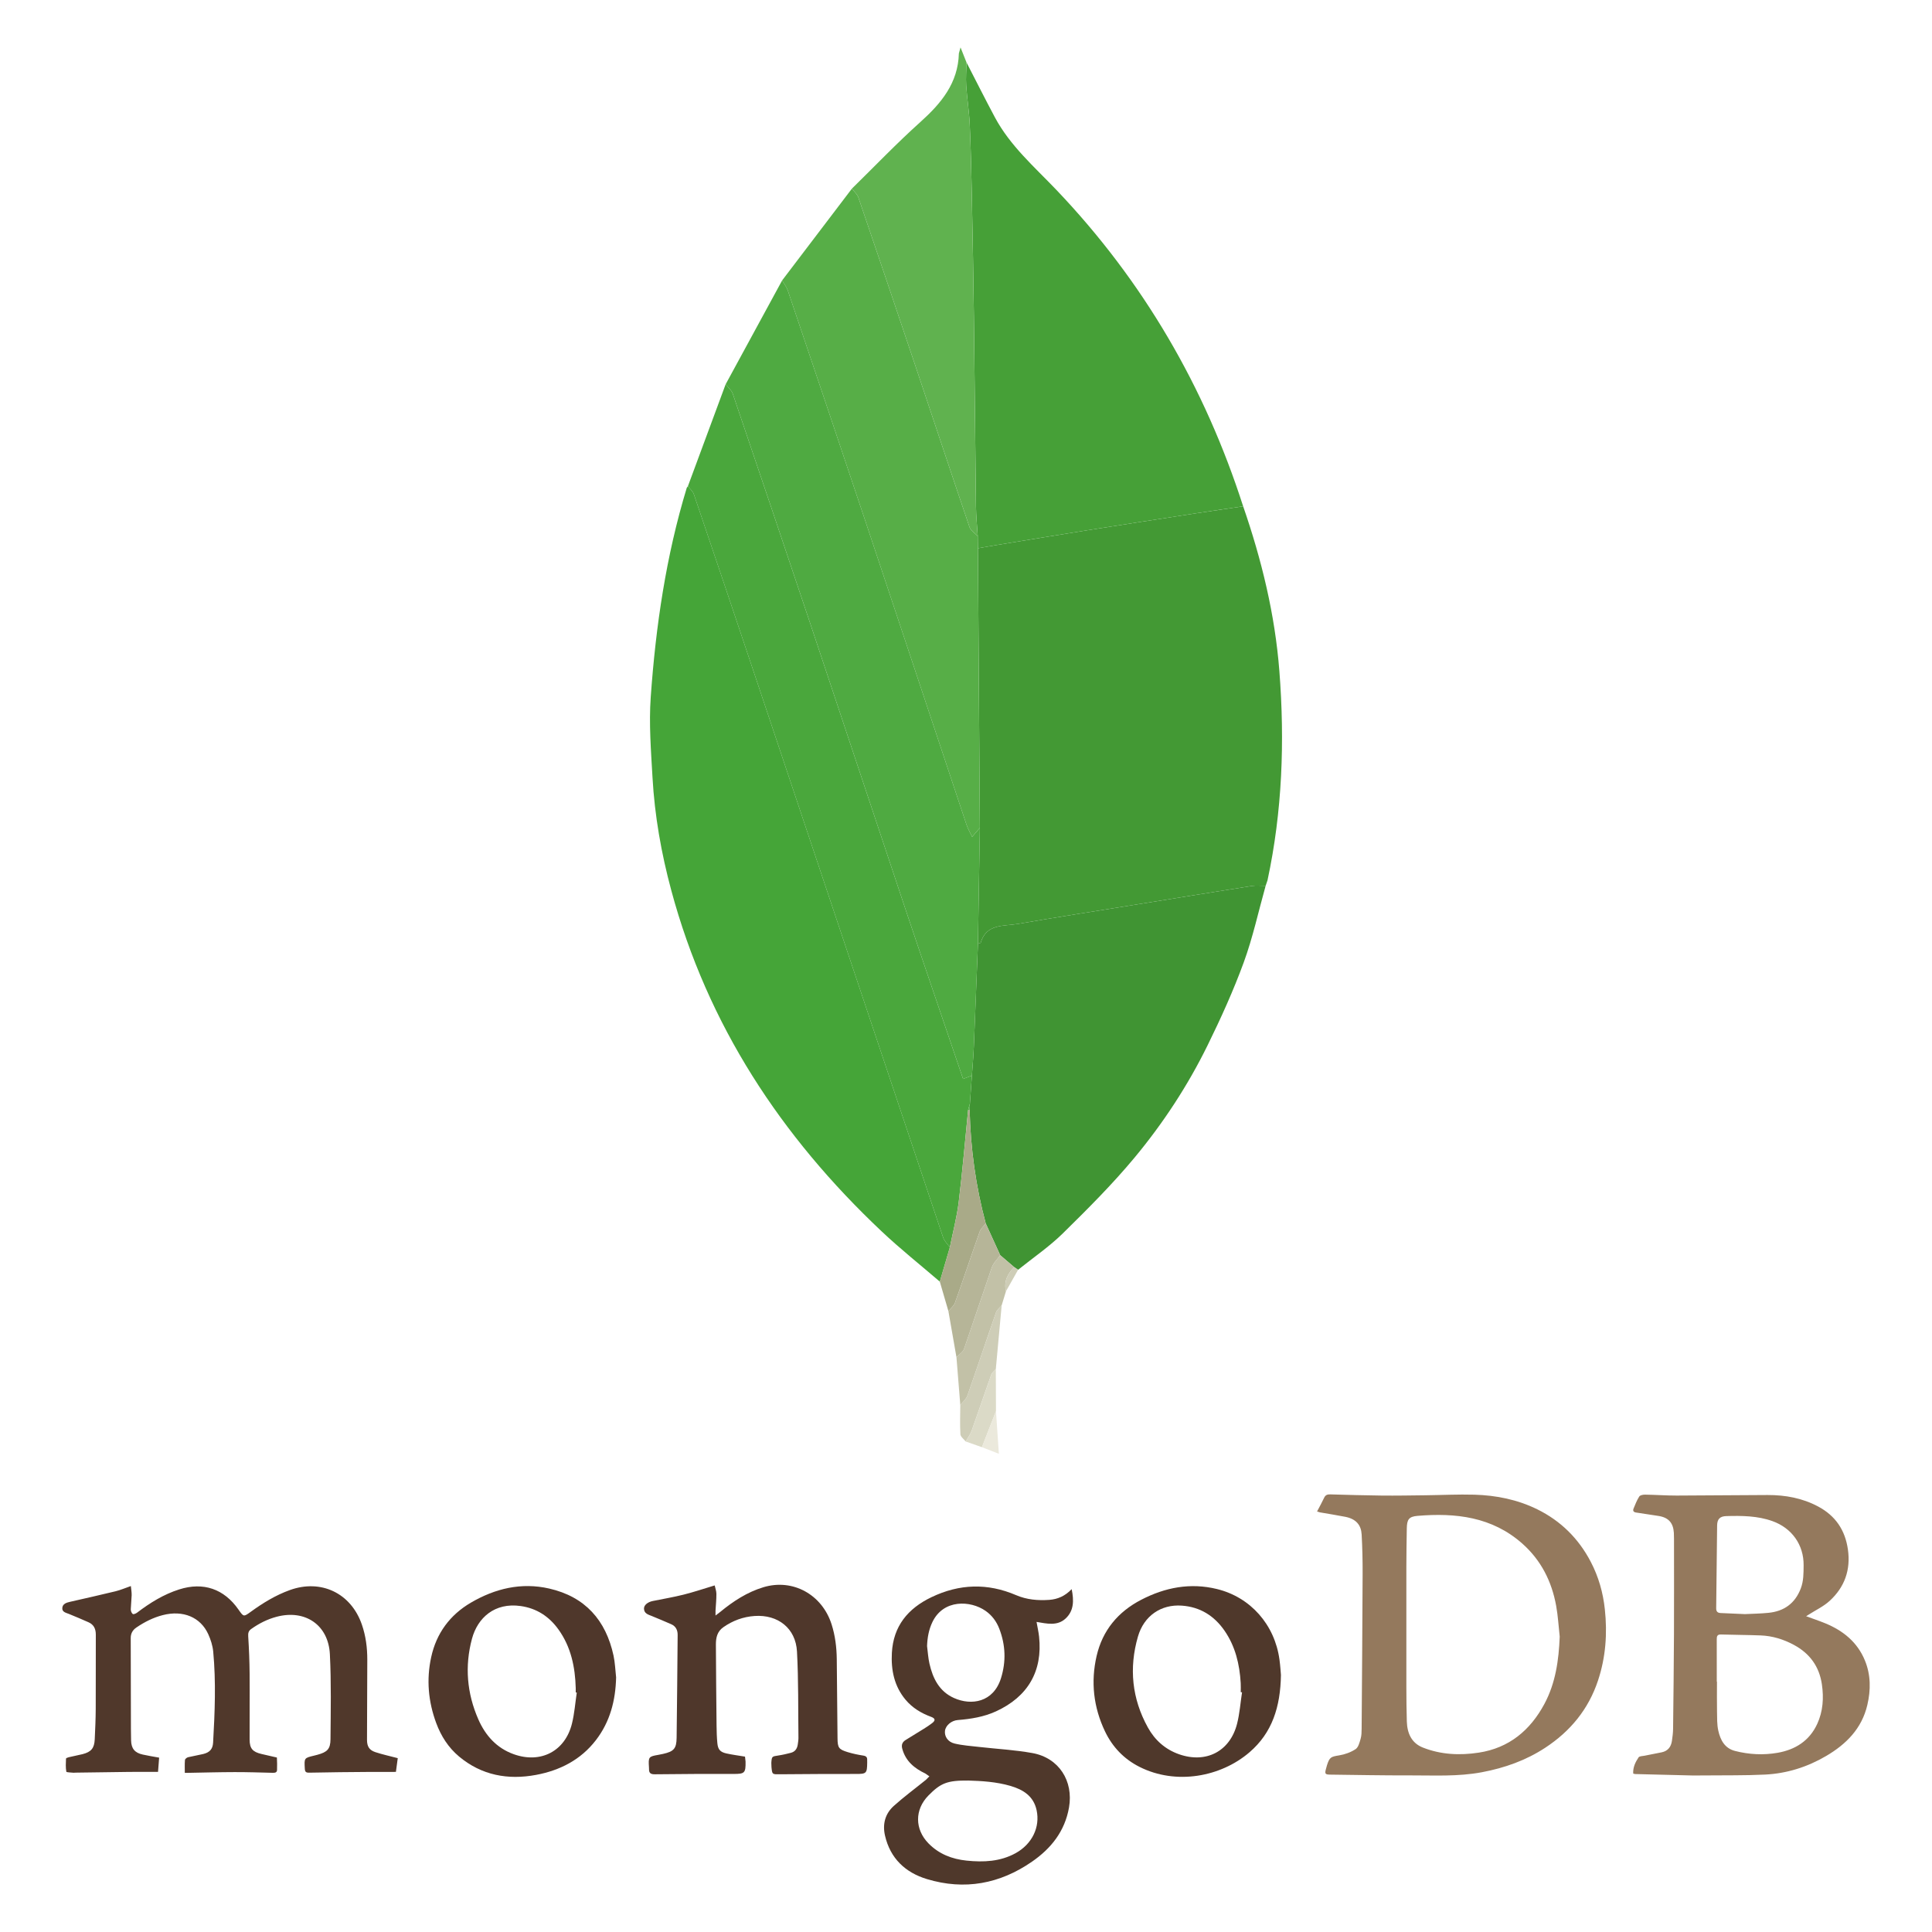
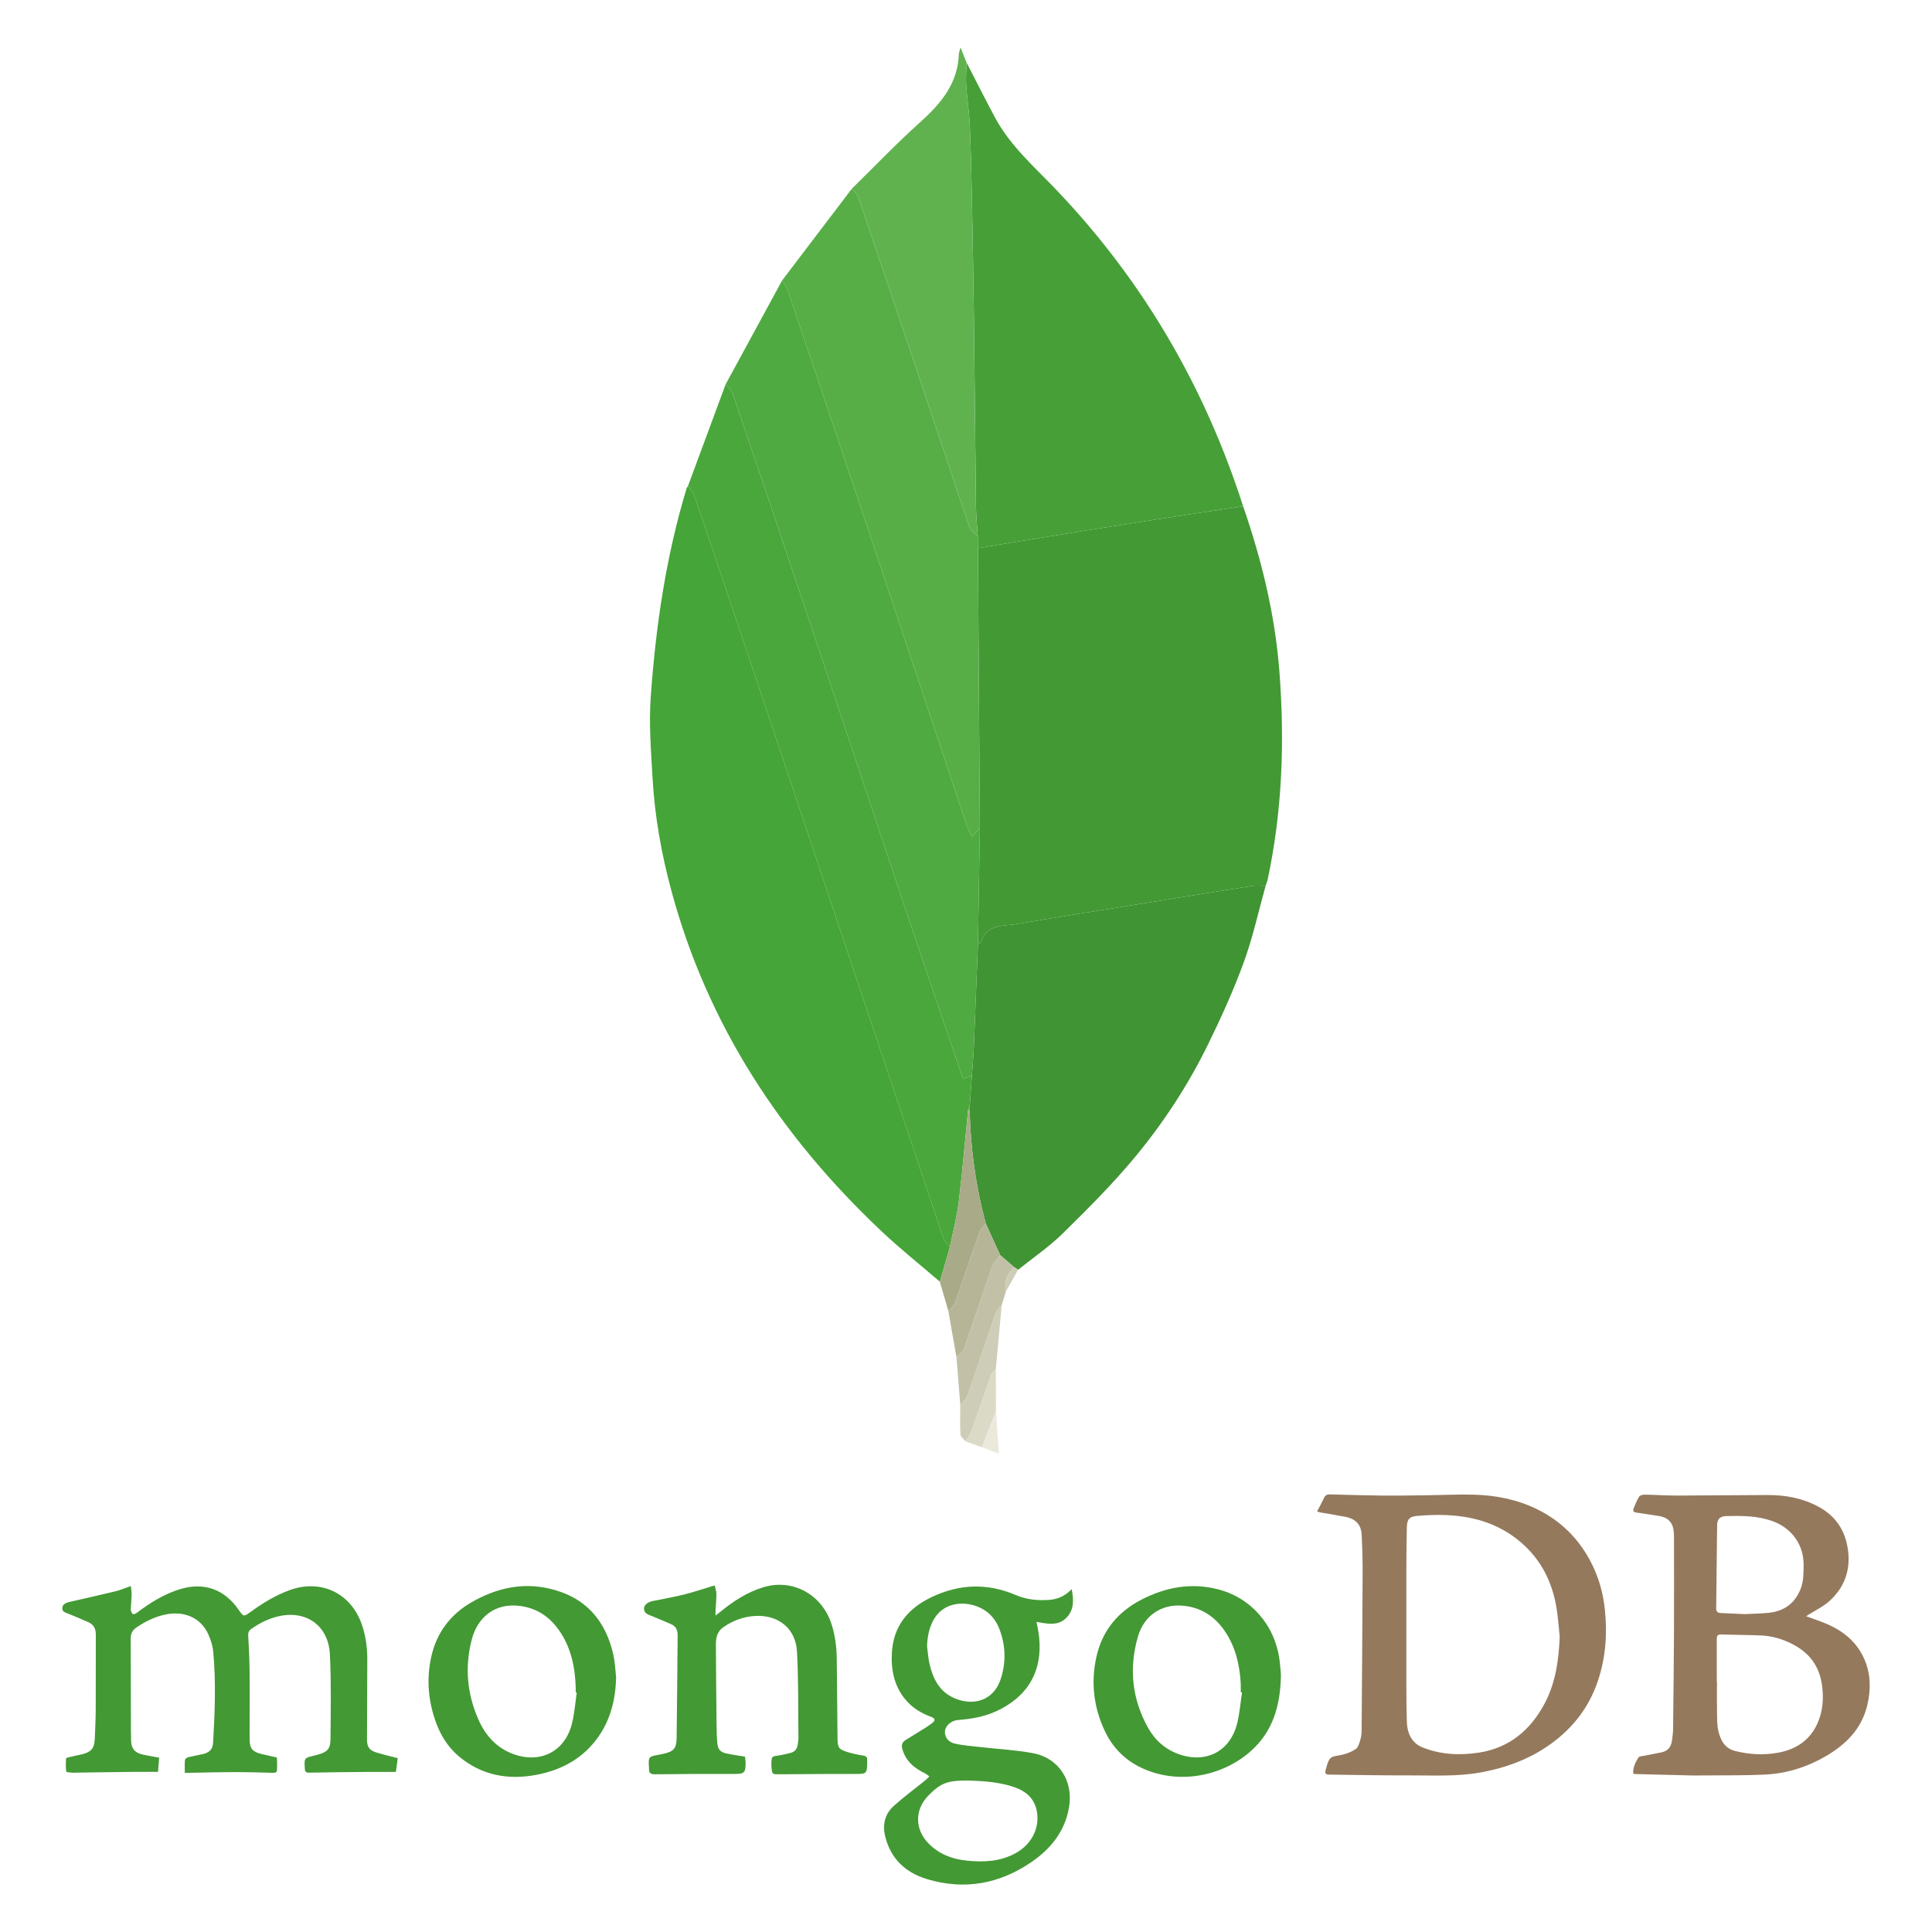
<svg xmlns="http://www.w3.org/2000/svg" viewBox="0 0 128 128">
  <path fill-rule="evenodd" clip-rule="evenodd" fill="#94795D" d="M87.259 100.139c.169-.325.331-.612.469-.909.087-.19.221-.228.41-.223 1.133.032 2.266.067 3.4.078.963.01 1.928-.008 2.892-.019 1.086-.013 2.172-.07 3.257-.039 1.445.042 2.853.325 4.16.968 1.561.769 2.742 1.94 3.547 3.483.514.985.812 2.03.931 3.14.172 1.608.059 3.179-.451 4.717-.632 1.906-1.832 3.365-3.499 4.458-1.283.841-2.69 1.338-4.198 1.622-1.596.301-3.197.204-4.798.209-1.756.007-3.511-.031-5.267-.051-.307-.003-.351-.061-.27-.354l.075-.27c.171-.538.263-.562.809-.652.378-.061.77-.203 1.087-.413.184-.122.26-.44.332-.685.062-.214.065-.449.067-.675.025-3.425.051-6.849.065-10.272.003-.865-.017-1.732-.065-2.596-.034-.605-.357-1.019-1.077-1.162-.56-.111-1.124-.197-1.687-.296l-.189-.059zm16.076 8.293c-.076-.682-.113-1.37-.235-2.042-.292-1.613-.998-3.018-2.238-4.119-2.005-1.779-4.419-2.053-6.949-1.841-.576.048-.7.245-.709.837-.014.84-.028 1.68-.029 2.52-.004 2.664-.004 5.328 0 7.992.001.758.009 1.516.031 2.272.024.774.305 1.429 1.063 1.729 1.195.473 2.452.529 3.706.336 2.003-.307 3.404-1.474 4.344-3.223.744-1.388.954-2.903 1.016-4.461zM108.204 117.503c-.024-.415.146-.758.356-1.073.057-.085.253-.081.388-.108l1.146-.227c.405-.086.618-.358.675-.755.038-.262.074-.527.077-.792.025-2.097.049-4.194.059-6.291.01-2.1.002-4.2.002-6.3l-.009-.401c-.041-.675-.367-1.025-1.037-1.124l-1.453-.221c-.179-.024-.244-.11-.179-.269.112-.271.219-.552.377-.796.059-.09.258-.125.392-.122.694.01 1.388.062 2.082.061l6.041-.036c1.164-.001 2.288.202 3.332.759 1.149.612 1.792 1.559 1.976 2.849.192 1.355-.219 2.497-1.209 3.404-.407.374-.934.618-1.406.922l-.154.096c.438.161.855.3 1.261.466 1.188.487 2.133 1.248 2.633 2.463.395.959.395 1.959.161 2.953-.364 1.556-1.389 2.591-2.722 3.374-1.251.735-2.605 1.163-4.047 1.235-1.33.067-2.666.042-3.999.057l-.772.004c-1.284-.029-2.569-.062-3.854-.096l-.117-.032zm5.537-6.089h.013c0 .658-.009 1.316.003 1.974.008.426-.007.864.085 1.274.138.613.418 1.166 1.106 1.342.929.239 1.878.287 2.818.124 1.177-.205 2.116-.795 2.631-1.916.382-.833.439-1.716.308-2.618-.174-1.188-.805-2.05-1.854-2.615-.688-.371-1.422-.598-2.204-.628-.876-.033-1.753-.035-2.629-.062-.246-.007-.28.118-.279.32.005.934.002 1.869.002 2.805zm1.865-4.475c.479-.024 1.021-.031 1.56-.085 1.032-.103 1.759-.622 2.138-1.609.193-.501.185-1.017.19-1.538.015-1.357-.777-2.469-2.066-2.929-.995-.355-2.021-.361-3.053-.333-.418.011-.605.194-.611.615l-.062 5.489c-.003.218.091.312.303.319l1.601.071z" />
-   <path fill-rule="evenodd" clip-rule="evenodd" fill="#50382B" d="M10.543 116.448l-.073.944c-.68 0-1.307-.005-1.934.002-1.181.012-2.362.031-3.544.048l-.114.007c-.169-.02-.476-.02-.484-.07-.05-.281-.034-.576-.021-.867.001-.033.116-.075.183-.091l.919-.205c.573-.149.775-.396.802-.988.031-.667.062-1.335.065-2.002.009-1.642-.001-3.282.006-4.924.001-.384-.132-.67-.49-.826-.426-.188-.854-.372-1.285-.546-.204-.082-.469-.127-.445-.401.024-.279.281-.352.523-.407 1.002-.229 2.005-.452 3.004-.696.322-.079.63-.212 1.015-.346.02.208.057.406.053.604l-.059.941c-.001.106.054.248.133.307.048.037.209-.03.289-.092.854-.65 1.758-1.211 2.789-1.538 1.597-.507 2.968-.037 3.928 1.34.338.485.339.485.808.146.805-.585 1.647-1.101 2.589-1.441 2.068-.747 4.055.201 4.774 2.284.262.756.362 1.537.36 2.335l-.019 5.298c-.001.437.144.686.56.822.467.153.951.258 1.477.396l-.122.911c-.598 0-1.148-.004-1.698.001-1.344.012-2.688.019-4.031.05-.234.006-.295-.052-.307-.271-.039-.701-.045-.7.615-.858l.222-.057c.645-.176.86-.374.865-1.028.015-1.878.054-3.761-.041-5.635-.099-1.944-1.642-2.979-3.526-2.481-.615.162-1.172.446-1.69.814-.175.125-.208.269-.194.488.053.828.086 1.657.093 2.486.012 1.451-.006 2.902 0 4.354.002.588.203.813.784.949l.863.199.16.036c.012.276.023.552.01.828-.008.173-.142.188-.292.185-.839-.021-1.679-.049-2.518-.047-1.021.002-2.041.031-3.061.049h-.24c0-.293-.014-.573.01-.852.005-.067.123-.161.204-.182l1.006-.213c.427-.105.631-.324.655-.758.114-2.01.196-4.021.007-6.03-.037-.39-.164-.786-.326-1.145-.515-1.138-1.674-1.613-3.011-1.271-.635.162-1.208.453-1.75.82-.256.174-.378.404-.378.695 0 2.005.007 4.01.013 6.014l.011.773c.012.539.241.823.776.939.344.078.692.131 1.082.203z" />
-   <path fill-rule="evenodd" clip-rule="evenodd" fill="#4F382B" d="M71.001 105.285c.155.754.152 1.432-.402 1.946-.55.511-1.246.339-1.925.225.063.358.133.662.167.97.247 2.289-.738 3.988-2.861 4.959-.802.366-1.653.502-2.522.572-.432.034-.81.364-.851.719-.042.36.184.73.636.838.533.127 1.089.163 1.636.226 1.174.134 2.361.195 3.521.405 1.754.316 2.733 1.847 2.424 3.609-.275 1.568-1.183 2.709-2.449 3.584-2.133 1.478-4.473 1.91-6.965 1.156-1.425-.432-2.43-1.369-2.777-2.885-.174-.759.011-1.446.582-1.961.679-.61 1.418-1.154 2.129-1.73l.23-.231-.264-.185c-.725-.344-1.305-.815-1.53-1.633-.077-.277.003-.459.238-.601.4-.241.798-.486 1.193-.735.186-.116.37-.236.543-.37.236-.18.215-.314-.067-.418-.656-.242-1.239-.593-1.691-1.133-.755-.901-.969-1.974-.907-3.107.097-1.77 1.058-2.936 2.62-3.686 1.857-.891 3.72-.947 5.613-.135.7.3 1.438.364 2.189.312.561-.04 1.051-.252 1.49-.711zm-6.843 12.681c-1.394-.012-1.831.16-2.649.993-.916.934-.911 2.229.003 3.167.694.711 1.56 1.044 2.523 1.144 1.125.116 2.233.069 3.255-.494 1.09-.603 1.632-1.723 1.387-2.851-.203-.931-.889-1.357-1.724-1.602-.95-.278-1.932-.331-2.795-.357zm-2.738-8.908c.051.387.072.779.158 1.158.223.982.65 1.845 1.627 2.282 1.147.515 2.612.294 3.114-1.316.344-1.103.302-2.198-.113-3.274-.185-.48-.483-.886-.91-1.184-.996-.695-2.793-.787-3.525.749-.238.499-.331 1.03-.351 1.585z" />
-   <path fill-rule="evenodd" clip-rule="evenodd" fill="#4F372B" d="M47.35 105.038c.037.171.111.365.113.56.003.371-.037.742-.058 1.113v.322l.314-.24c.86-.708 1.784-1.311 2.86-1.636 1.942-.585 3.882.478 4.515 2.456.24.752.335 1.525.344 2.311.02 1.746.032 3.492.05 5.238.006.627.078.739.671.92.336.103.683.175 1.03.229.191.03.273.105.263.292l.002.172c-.007.723-.057.756-.758.754-1.678-.003-3.355.007-5.033.021-.5.004-.501.019-.551-.475l-.01-.284c.031-.426.041-.422.46-.484.282-.042.562-.107.837-.179.283-.073.419-.282.457-.562.019-.142.044-.284.043-.426-.024-1.908.007-3.818-.097-5.723-.084-1.541-1.26-2.459-2.807-2.354-.759.053-1.445.306-2.071.743-.413.289-.496.706-.494 1.155.008 1.784.025 3.568.044 5.353.004.391.015.782.052 1.17.039.424.188.595.604.687.398.088.804.139 1.229.21l.036.328c.014.765-.066.822-.809.819-1.735-.007-3.47.004-5.204.023-.273.004-.389-.082-.382-.348l-.004-.114c-.045-.689-.025-.715.627-.827l.308-.062c.706-.159.887-.347.897-1.064.033-2.271.045-4.541.068-6.812.003-.326-.12-.579-.424-.714-.426-.188-.856-.367-1.287-.544-.238-.098-.51-.16-.519-.489-.006-.232.242-.437.581-.506.681-.138 1.368-.253 2.041-.422.67-.167 1.328-.391 2.062-.611z" />
-   <path fill-rule="evenodd" clip-rule="evenodd" fill="#4F382B" d="M84.865 110.97c-.032 2.121-.583 3.836-2.083 5.123-1.9 1.633-4.864 2.188-7.287.967-1.034-.521-1.794-1.32-2.289-2.357-.759-1.595-.949-3.272-.553-4.99.392-1.699 1.421-2.93 2.961-3.727 1.584-.819 3.252-1.139 5.011-.709 2.225.543 3.824 2.357 4.142 4.667.057.405.079.815.098 1.026zm-2.577 1.149l-.086-.01c0-.2.011-.4-.002-.6-.073-1.246-.353-2.433-1.075-3.476-.685-.988-1.618-1.571-2.832-1.656-1.359-.096-2.501.664-2.902 2.052-.602 2.084-.398 4.115.66 6.024.461.832 1.144 1.446 2.059 1.769 1.793.631 3.383-.186 3.85-2.022.172-.678.222-1.387.328-2.081z" />
-   <path fill-rule="evenodd" clip-rule="evenodd" fill="#4F372B" d="M40.819 111.134c-.037 1.522-.396 2.929-1.336 4.152-1.007 1.31-2.391 2.01-3.965 2.305-1.861.348-3.609.032-5.104-1.217-.71-.594-1.195-1.355-1.515-2.221-.525-1.42-.656-2.875-.333-4.358.345-1.587 1.241-2.8 2.63-3.614 1.606-.939 3.339-1.358 5.19-.936 2.38.544 3.754 2.095 4.262 4.443.102.474.116.964.171 1.446zm-2.606 1.004l-.069-.01v-.286c-.039-1.396-.312-2.726-1.145-3.886-.617-.861-1.443-1.401-2.502-1.552-1.726-.246-2.854.778-3.228 2.169-.488 1.817-.335 3.612.42 5.335.471 1.074 1.215 1.911 2.358 2.317 1.782.633 3.396-.205 3.847-2.034.166-.669.216-1.367.319-2.053z" />
+   <path fill-rule="evenodd" clip-rule="evenodd" fill="#439934" d="M10.543 116.448l-.073.944c-.68 0-1.307-.005-1.934.002-1.181.012-2.362.031-3.544.048l-.114.007c-.169-.02-.476-.02-.484-.07-.05-.281-.034-.576-.021-.867.001-.033.116-.075.183-.091l.919-.205c.573-.149.775-.396.802-.988.031-.667.062-1.335.065-2.002.009-1.642-.001-3.282.006-4.924.001-.384-.132-.67-.49-.826-.426-.188-.854-.372-1.285-.546-.204-.082-.469-.127-.445-.401.024-.279.281-.352.523-.407 1.002-.229 2.005-.452 3.004-.696.322-.079.63-.212 1.015-.346.02.208.057.406.053.604l-.059.941c-.001.106.054.248.133.307.048.037.209-.03.289-.092.854-.65 1.758-1.211 2.789-1.538 1.597-.507 2.968-.037 3.928 1.34.338.485.339.485.808.146.805-.585 1.647-1.101 2.589-1.441 2.068-.747 4.055.201 4.774 2.284.262.756.362 1.537.36 2.335l-.019 5.298c-.001.437.144.686.56.822.467.153.951.258 1.477.396l-.122.911c-.598 0-1.148-.004-1.698.001-1.344.012-2.688.019-4.031.05-.234.006-.295-.052-.307-.271-.039-.701-.045-.7.615-.858l.222-.057c.645-.176.86-.374.865-1.028.015-1.878.054-3.761-.041-5.635-.099-1.944-1.642-2.979-3.526-2.481-.615.162-1.172.446-1.69.814-.175.125-.208.269-.194.488.053.828.086 1.657.093 2.486.012 1.451-.006 2.902 0 4.354.002.588.203.813.784.949l.863.199.16.036c.012.276.023.552.01.828-.008.173-.142.188-.292.185-.839-.021-1.679-.049-2.518-.047-1.021.002-2.041.031-3.061.049h-.24c0-.293-.014-.573.01-.852.005-.067.123-.161.204-.182l1.006-.213c.427-.105.631-.324.655-.758.114-2.01.196-4.021.007-6.03-.037-.39-.164-.786-.326-1.145-.515-1.138-1.674-1.613-3.011-1.271-.635.162-1.208.453-1.75.82-.256.174-.378.404-.378.695 0 2.005.007 4.01.013 6.014l.011.773c.012.539.241.823.776.939.344.078.692.131 1.082.203z" />
+   <path fill-rule="evenodd" clip-rule="evenodd" fill="#439934" d="M71.001 105.285c.155.754.152 1.432-.402 1.946-.55.511-1.246.339-1.925.225.063.358.133.662.167.97.247 2.289-.738 3.988-2.861 4.959-.802.366-1.653.502-2.522.572-.432.034-.81.364-.851.719-.042.36.184.73.636.838.533.127 1.089.163 1.636.226 1.174.134 2.361.195 3.521.405 1.754.316 2.733 1.847 2.424 3.609-.275 1.568-1.183 2.709-2.449 3.584-2.133 1.478-4.473 1.91-6.965 1.156-1.425-.432-2.43-1.369-2.777-2.885-.174-.759.011-1.446.582-1.961.679-.61 1.418-1.154 2.129-1.73l.23-.231-.264-.185c-.725-.344-1.305-.815-1.53-1.633-.077-.277.003-.459.238-.601.4-.241.798-.486 1.193-.735.186-.116.37-.236.543-.37.236-.18.215-.314-.067-.418-.656-.242-1.239-.593-1.691-1.133-.755-.901-.969-1.974-.907-3.107.097-1.77 1.058-2.936 2.62-3.686 1.857-.891 3.72-.947 5.613-.135.7.3 1.438.364 2.189.312.561-.04 1.051-.252 1.49-.711zm-6.843 12.681c-1.394-.012-1.831.16-2.649.993-.916.934-.911 2.229.003 3.167.694.711 1.56 1.044 2.523 1.144 1.125.116 2.233.069 3.255-.494 1.09-.603 1.632-1.723 1.387-2.851-.203-.931-.889-1.357-1.724-1.602-.95-.278-1.932-.331-2.795-.357zm-2.738-8.908c.051.387.072.779.158 1.158.223.982.65 1.845 1.627 2.282 1.147.515 2.612.294 3.114-1.316.344-1.103.302-2.198-.113-3.274-.185-.48-.483-.886-.91-1.184-.996-.695-2.793-.787-3.525.749-.238.499-.331 1.03-.351 1.585z" />
+   <path fill-rule="evenodd" clip-rule="evenodd" fill="#439934" d="M47.35 105.038c.037.171.111.365.113.56.003.371-.037.742-.058 1.113v.322l.314-.24c.86-.708 1.784-1.311 2.86-1.636 1.942-.585 3.882.478 4.515 2.456.24.752.335 1.525.344 2.311.02 1.746.032 3.492.05 5.238.006.627.078.739.671.92.336.103.683.175 1.03.229.191.03.273.105.263.292l.002.172c-.007.723-.057.756-.758.754-1.678-.003-3.355.007-5.033.021-.5.004-.501.019-.551-.475l-.01-.284c.031-.426.041-.422.46-.484.282-.042.562-.107.837-.179.283-.073.419-.282.457-.562.019-.142.044-.284.043-.426-.024-1.908.007-3.818-.097-5.723-.084-1.541-1.26-2.459-2.807-2.354-.759.053-1.445.306-2.071.743-.413.289-.496.706-.494 1.155.008 1.784.025 3.568.044 5.353.004.391.015.782.052 1.17.039.424.188.595.604.687.398.088.804.139 1.229.21l.036.328c.014.765-.066.822-.809.819-1.735-.007-3.47.004-5.204.023-.273.004-.389-.082-.382-.348l-.004-.114c-.045-.689-.025-.715.627-.827l.308-.062c.706-.159.887-.347.897-1.064.033-2.271.045-4.541.068-6.812.003-.326-.12-.579-.424-.714-.426-.188-.856-.367-1.287-.544-.238-.098-.51-.16-.519-.489-.006-.232.242-.437.581-.506.681-.138 1.368-.253 2.041-.422.67-.167 1.328-.391 2.062-.611z" />
+   <path fill-rule="evenodd" clip-rule="evenodd" fill="#439934" d="M84.865 110.97c-.032 2.121-.583 3.836-2.083 5.123-1.9 1.633-4.864 2.188-7.287.967-1.034-.521-1.794-1.32-2.289-2.357-.759-1.595-.949-3.272-.553-4.99.392-1.699 1.421-2.93 2.961-3.727 1.584-.819 3.252-1.139 5.011-.709 2.225.543 3.824 2.357 4.142 4.667.057.405.079.815.098 1.026zm-2.577 1.149l-.086-.01c0-.2.011-.4-.002-.6-.073-1.246-.353-2.433-1.075-3.476-.685-.988-1.618-1.571-2.832-1.656-1.359-.096-2.501.664-2.902 2.052-.602 2.084-.398 4.115.66 6.024.461.832 1.144 1.446 2.059 1.769 1.793.631 3.383-.186 3.85-2.022.172-.678.222-1.387.328-2.081z" />
+   <path fill-rule="evenodd" clip-rule="evenodd" fill="#439934" d="M40.819 111.134c-.037 1.522-.396 2.929-1.336 4.152-1.007 1.31-2.391 2.01-3.965 2.305-1.861.348-3.609.032-5.104-1.217-.71-.594-1.195-1.355-1.515-2.221-.525-1.42-.656-2.875-.333-4.358.345-1.587 1.241-2.8 2.63-3.614 1.606-.939 3.339-1.358 5.19-.936 2.38.544 3.754 2.095 4.262 4.443.102.474.116.964.171 1.446zm-2.606 1.004l-.069-.01v-.286c-.039-1.396-.312-2.726-1.145-3.886-.617-.861-1.443-1.401-2.502-1.552-1.726-.246-2.854.778-3.228 2.169-.488 1.817-.335 3.612.42 5.335.471 1.074 1.215 1.911 2.358 2.317 1.782.633 3.396-.205 3.847-2.034.166-.669.216-1.367.319-2.053z" />
  <path fill-rule="evenodd" clip-rule="evenodd" fill="#439934" d="M82.362 33.544c1.227 3.547 2.109 7.168 2.4 10.92.36 4.656.196 9.28-.786 13.859l-.126.366c-.308.001-.622-.038-.923.009-2.543.4-5.083.814-7.624 1.226-2.627.426-5.256.835-7.878 1.289-.929.16-2.079-.031-2.454 1.253l-.18.061.127-7.678-.129-18.526 1.224-.21c2.001-.327 4.002-.66 6.006-.979 2.39-.379 4.782-.749 7.174-1.119 1.056-.162 2.113-.313 3.169-.471z" />
  <path fill-rule="evenodd" clip-rule="evenodd" fill="#45A538" d="M62.265 84.911c-1.291-1.11-2.627-2.171-3.864-3.339-6.658-6.28-11.529-13.673-13.928-22.586-.661-2.452-1.101-4.945-1.243-7.479-.1-1.774-.243-3.563-.117-5.328.333-4.693 1.012-9.341 2.388-13.862l.076-.105c.134.178.326.336.394.537 1.344 3.956 2.677 7.916 4.004 11.879 4.169 12.451 8.333 24.905 12.509 37.354.082.243.293.442.445.661l-.664 2.268z" />
  <path fill-rule="evenodd" clip-rule="evenodd" fill="#46A037" d="M82.362 33.544c-1.057.157-2.114.309-3.169.471-2.392.37-4.784.74-7.174 1.119-2.003.318-4.004.651-6.006.979l-1.224.21-.01-.798c-.041-.656-.109-1.312-.118-1.968l-.137-12.554c-.032-2.619-.08-5.238-.133-7.856-.033-1.627-.068-3.255-.141-4.88-.04-.873-.181-1.742-.237-2.615-.033-.502.011-1.008.022-1.512.624 1.209 1.235 2.427 1.876 3.627 1.013 1.897 2.628 3.295 4.083 4.82 5.746 6.031 9.825 13.039 12.368 20.957z" />
  <path fill-rule="evenodd" clip-rule="evenodd" fill="#409433" d="M64.792 62.527l.18-.061c.375-1.284 1.525-1.093 2.454-1.253 2.622-.454 5.251-.863 7.878-1.289 2.541-.411 5.081-.825 7.624-1.226.301-.047.615-.008.923-.009-.475 1.696-.849 3.429-1.452 5.078-.685 1.87-1.513 3.696-2.392 5.486-1.314 2.675-2.951 5.171-4.853 7.458-1.466 1.762-3.1 3.393-4.737 5.002-.906.889-1.972 1.614-2.966 2.414l-.258-.176-.927-.792-.959-2.104c-.661-2.462-1.007-4.968-1.065-7.516l.018-.428.131-1.854c.043-.633.101-1.265.128-1.898.096-2.276.182-4.554.273-6.832z" />
  <path fill-rule="evenodd" clip-rule="evenodd" fill="#4FAA41" d="M64.792 62.527c-.09 2.278-.176 4.557-.273 6.835-.027.634-.084 1.266-.128 1.898l-.584.221c-1.298-3.821-2.597-7.602-3.867-11.392-2.101-6.271-4.176-12.551-6.274-18.824-1.693-5.062-3.401-10.121-5.118-15.176-.081-.236-.311-.422-.471-.631l3.74-6.877c.129.223.298.432.379.672 1.73 5.12 3.457 10.241 5.169 15.367 2.228 6.67 4.441 13.343 6.667 20.014.089.266.235.512.375.811l.512-.596c-.043 2.56-.085 5.118-.127 7.678z" />
  <path fill-rule="evenodd" clip-rule="evenodd" fill="#4AA73C" d="M48.076 25.458c.161.209.391.395.471.631 1.717 5.055 3.425 10.113 5.118 15.176 2.098 6.273 4.173 12.553 6.274 18.824 1.27 3.79 2.569 7.57 3.867 11.392l.584-.221-.131 1.854-.119.427c-.203 2.029-.374 4.062-.622 6.087-.124 1.015-.389 2.011-.59 3.015-.151-.219-.363-.418-.445-.661-4.177-12.449-8.34-24.903-12.509-37.354-1.327-3.963-2.661-7.923-4.004-11.879-.068-.201-.26-.359-.394-.537l2.5-6.754z" />
  <path fill-rule="evenodd" clip-rule="evenodd" fill="#57AE47" d="M64.918 54.849l-.512.596c-.14-.299-.286-.545-.375-.811-2.226-6.671-4.439-13.344-6.667-20.014-1.712-5.126-3.439-10.247-5.169-15.367-.081-.24-.25-.449-.379-.672l4.625-6.084c.146.194.354.367.429.586 1.284 3.76 2.556 7.523 3.822 11.289 1.182 3.518 2.346 7.04 3.542 10.552.08.235.359.401.545.601l.01.798.129 18.526z" />
  <path fill-rule="evenodd" clip-rule="evenodd" fill="#60B24F" d="M64.779 35.525c-.187-.199-.465-.365-.545-.601-1.195-3.512-2.36-7.034-3.542-10.552-1.266-3.766-2.538-7.529-3.822-11.289-.075-.219-.283-.392-.429-.586 1.504-1.473 2.961-2.999 4.526-4.404 1.391-1.248 2.509-2.586 2.561-4.559l.11-.393.396.998c-.01.504-.055 1.01-.022 1.512.057.873.198 1.742.237 2.615.073 1.625.108 3.253.141 4.88.053 2.618.101 5.237.133 7.856l.137 12.554c.01.657.079 1.313.119 1.969z" />
  <path fill-rule="evenodd" clip-rule="evenodd" fill="#A9AA88" d="M62.929 82.642c.201-1.004.466-2 .59-3.015.248-2.024.419-4.058.622-6.087l.051-.008.05.009c.058 2.548.404 5.054 1.065 7.516-.135.178-.324.335-.396.535-.555 1.566-1.079 3.145-1.637 4.71-.076.214-.29.381-.439.568l-.571-1.96.665-2.268z" />
  <path fill-rule="evenodd" clip-rule="evenodd" fill="#B6B598" d="M62.835 86.871c.149-.188.363-.354.439-.568.558-1.565 1.082-3.144 1.637-4.71.071-.2.261-.357.396-.535l.959 2.104c-.189.268-.451.511-.556.81l-1.836 5.392c-.076.217-.333.369-.507.552l-.532-3.045z" />
  <path fill-rule="evenodd" clip-rule="evenodd" fill="#C2C1A7" d="M63.367 89.915c.173-.183.431-.335.507-.552l1.836-5.392c.104-.299.367-.542.556-.81l.928.791c-.448.443-.697.955-.547 1.602l-.282.923c-.128.158-.314.296-.377.477-.641 1.836-1.252 3.682-1.898 5.517-.082.232-.309.415-.468.621l-.255-3.177z" />
  <path fill-rule="evenodd" clip-rule="evenodd" fill="#CECDB7" d="M63.621 93.091c.16-.206.387-.389.468-.621.646-1.835 1.258-3.681 1.898-5.517.063-.181.249-.318.377-.477l-.389 4.236c-.104.12-.254.225-.304.364l-1.294 3.708c-.091.253-.265.479-.401.716-.121-.158-.337-.311-.347-.475-.038-.642-.011-1.289-.008-1.934z" />
  <path fill-rule="evenodd" clip-rule="evenodd" fill="#DBDAC7" d="M63.977 95.501c.136-.237.31-.463.401-.716l1.294-3.708c.05-.14.201-.244.304-.364l.01 2.78-.931 2.387-1.078-.379z" />
  <path fill-rule="evenodd" clip-rule="evenodd" fill="#EBE9DC" d="M65.055 95.88l.931-2.387.192 2.824-1.123-.437z" />
  <path fill-rule="evenodd" clip-rule="evenodd" fill="#CECDB7" d="M66.646 85.554c-.149-.646.099-1.158.547-1.602l.258.176-.805 1.426z" />
  <path fill-rule="evenodd" clip-rule="evenodd" fill="#4FAA41" d="M64.242 73.542l-.05-.009-.051.008.119-.427-.018.428z" />
</svg>
